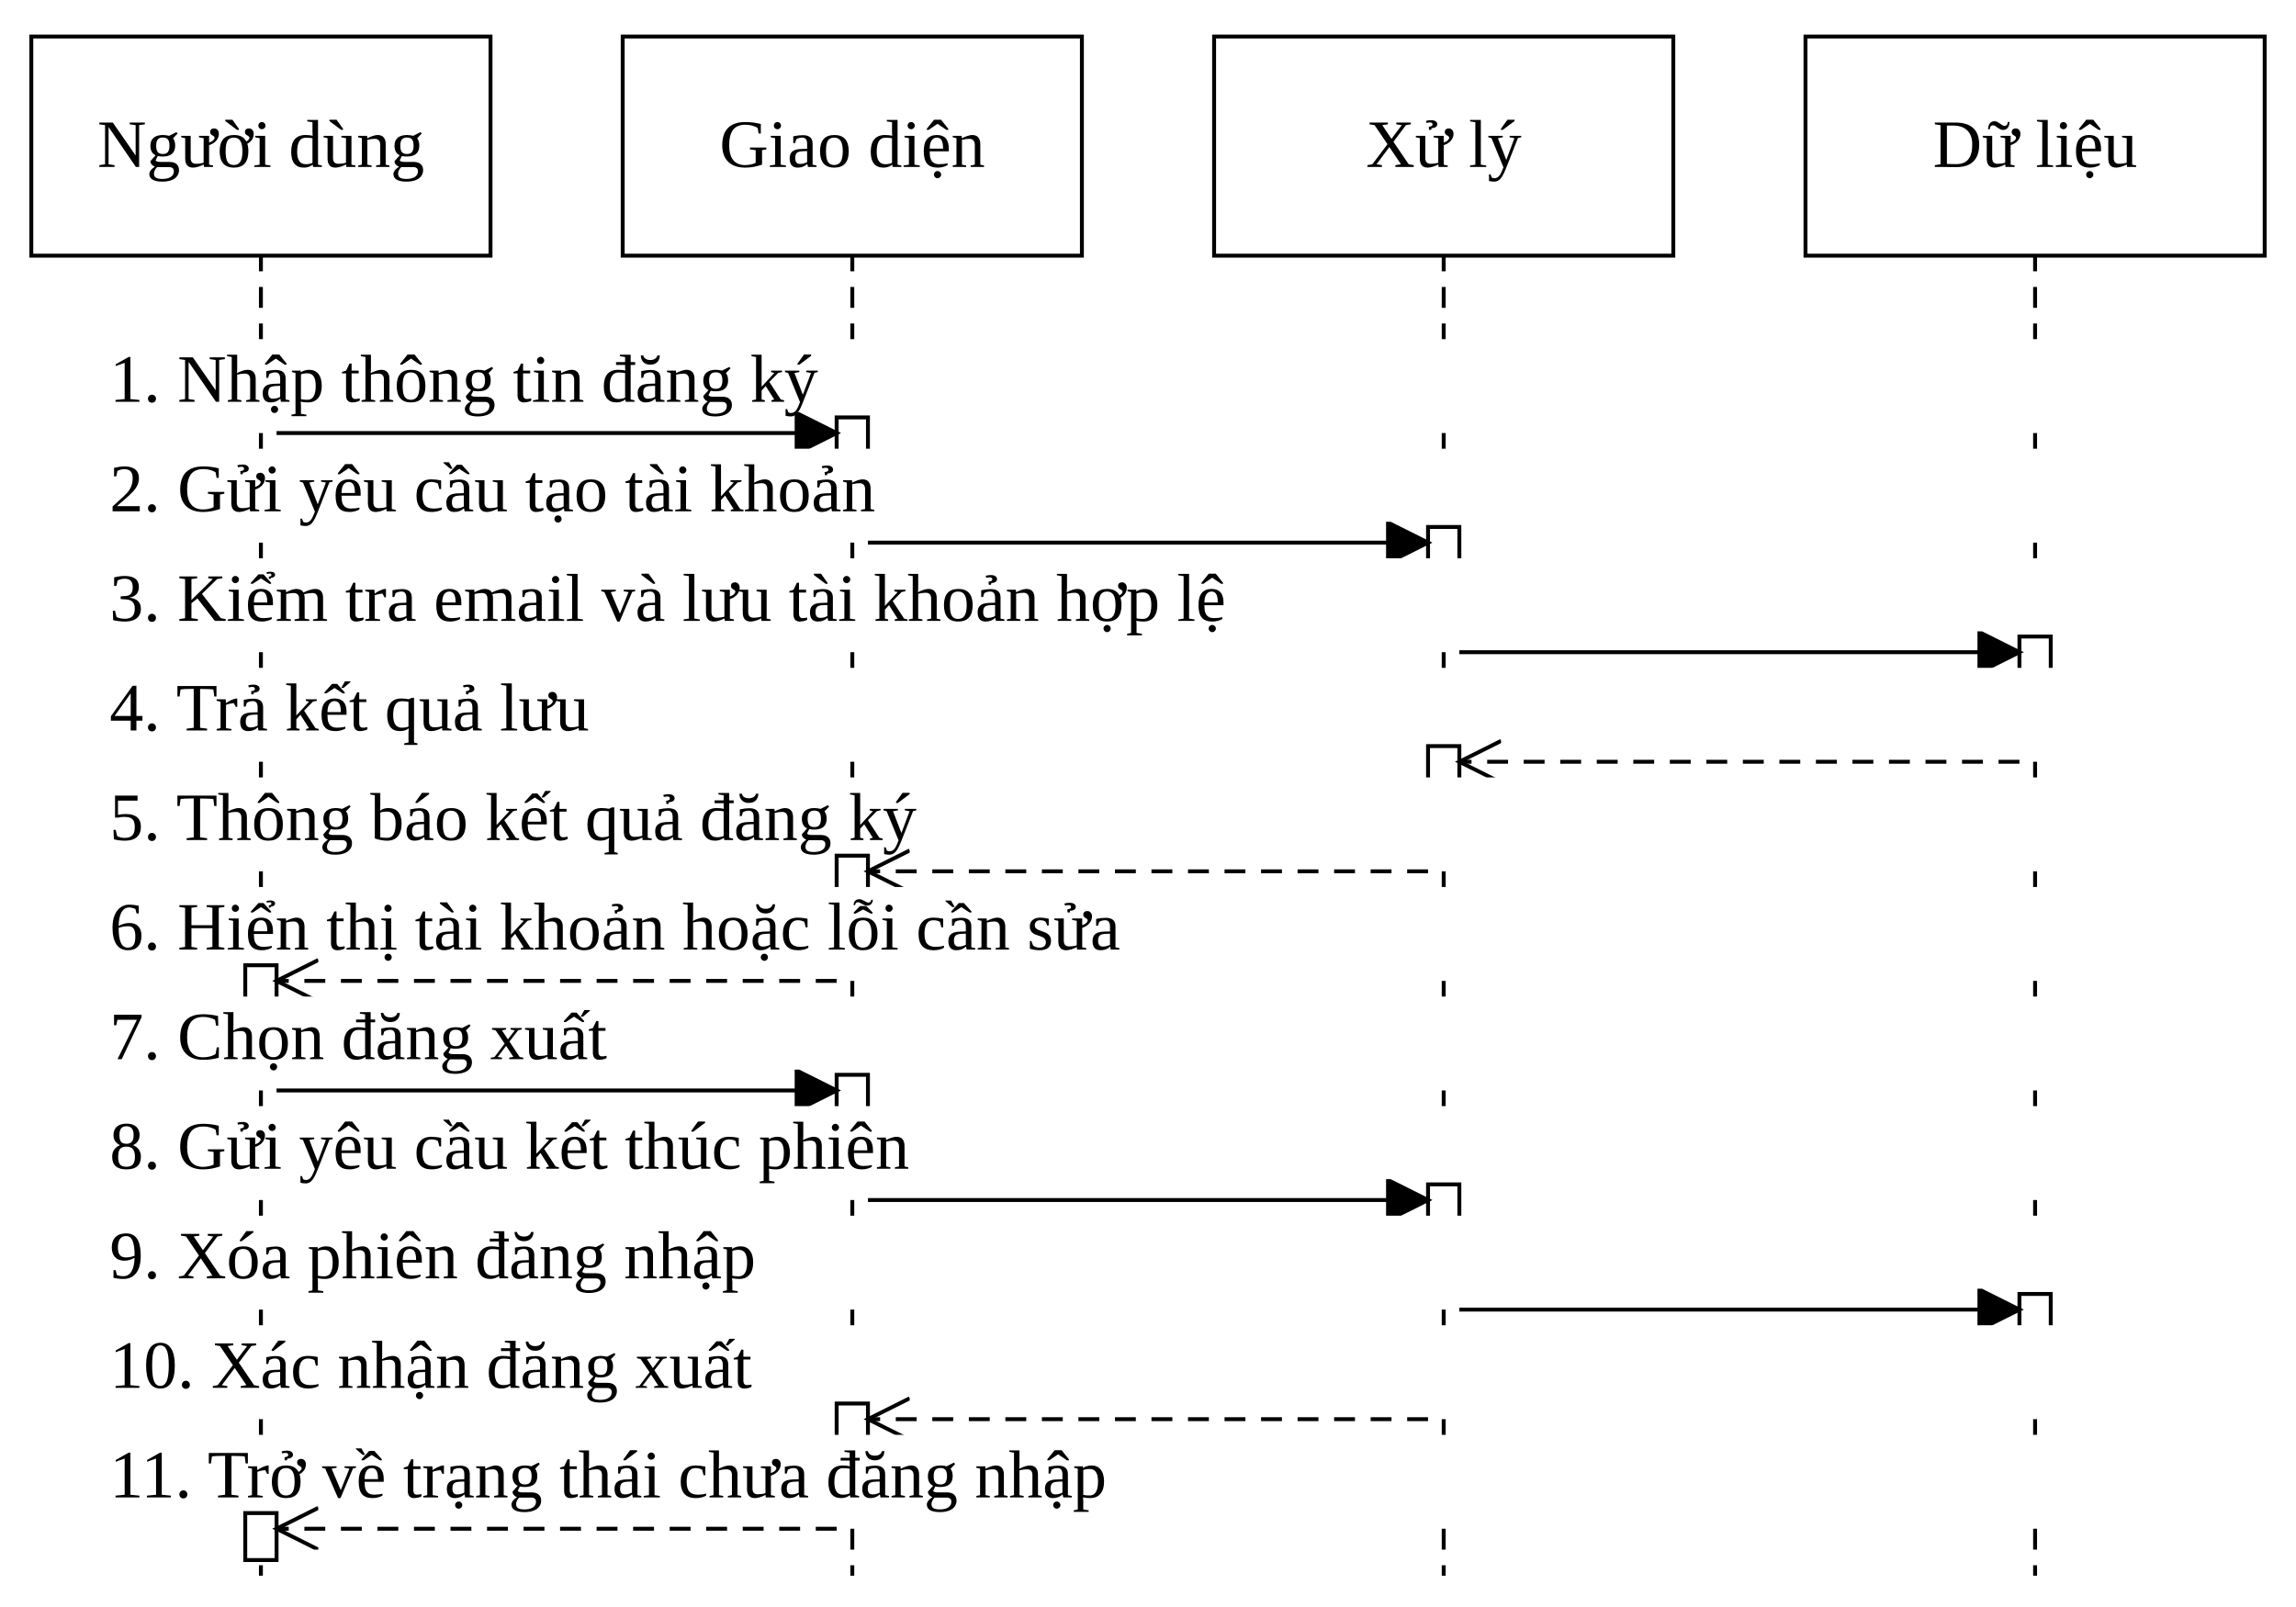
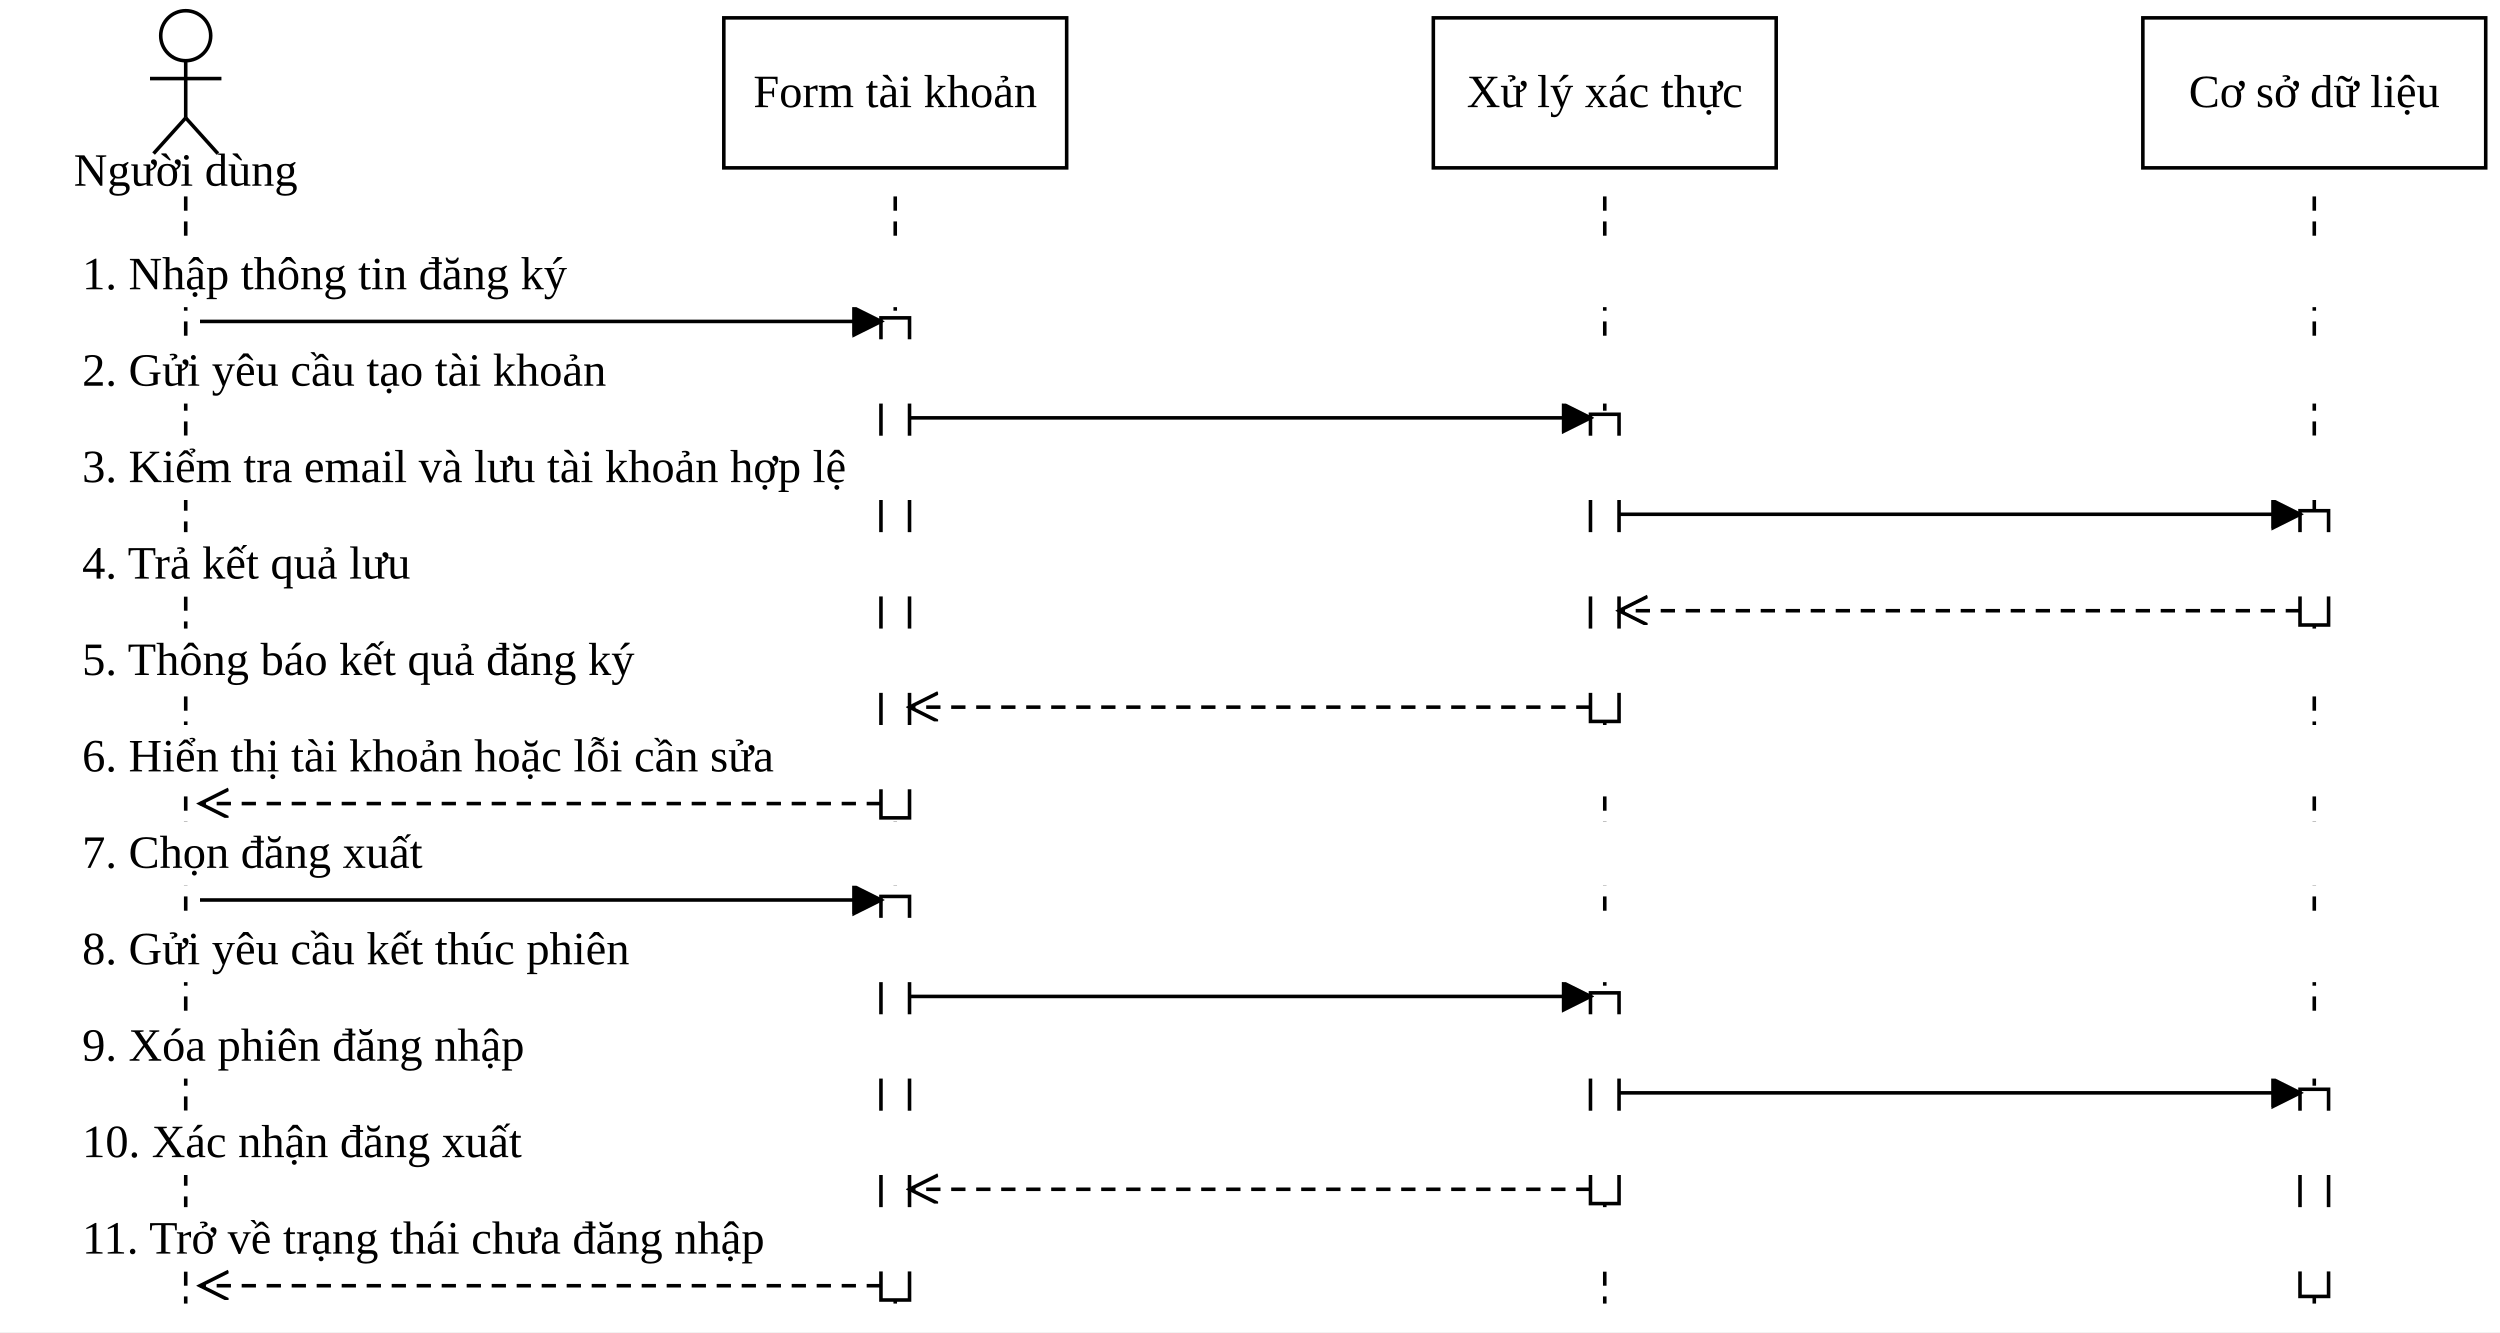
- <svg xmlns="http://www.w3.org/2000/svg" width="440" height="308" viewBox="0 0 440 308">
+ <svg xmlns="http://www.w3.org/2000/svg" width="700" height="373" viewBox="0 0 700 373">
  <rect width="100%" height="100%" fill="white" />
  <defs>
    <marker id="filled" viewBox="0 0 9 9" refX="8" refY="4" markerWidth="9" markerHeight="9" orient="auto" markerUnits="userSpaceOnUse">
-       <path d="M 0 0 L 8 4 L 0 8 Z" fill="black" stroke="black" stroke-width=".75" />
+       <path d="M 0 0 L 8 4 L 0 8 Z" fill="black" stroke="black" stroke-width="1.0" />
    </marker>
    <marker id="open" viewBox="0 0 9 9" refX="8" refY="4" markerWidth="9" markerHeight="9" orient="auto" markerUnits="userSpaceOnUse">
-       <path d="M 0 0 L 8 4 L 0 8" fill="none" stroke="black" stroke-width=".75" />
+       <path d="M 0 0 L 8 4 L 0 8" fill="none" stroke="black" stroke-width="1.0" />
    </marker>
    <marker id="triangle" viewBox="0 0 9 9" refX="8" refY="4" markerWidth="9" markerHeight="9" orient="auto" markerUnits="userSpaceOnUse">
-       <path d="M 0 0 L 8 4 L 0 8 Z" fill="white" stroke="black" stroke-width=".75" />
+       <path d="M 0 0 L 8 4 L 0 8 Z" fill="white" stroke="black" stroke-width="1.0" />
    </marker>
  </defs>
-   <polyline stroke="black" stroke-width=".75" fill="none" stroke-dasharray="4 3" points="50.0,48 50.0,302" />
-   <polyline stroke="black" stroke-width=".75" fill="none" stroke-dasharray="4 3" points="163.333,48 163.333,302" />
-   <polyline stroke="black" stroke-width=".75" fill="none" stroke-dasharray="4 3" points="276.667,48 276.667,302" />
-   <polyline stroke="black" stroke-width=".75" fill="none" stroke-dasharray="4 3" points="390.0,48 390.0,302" />
-   <rect x="16" y="65" width="408" height="16" fill="white" />
-   <text x="21" y="77.0" text-anchor="start" font-family="Times New Roman" font-size="13" font-weight="normal" font-style="normal" fill="black">
-     <tspan x="21" dy="0">1. Nhập thông tin đăng ký</tspan>
+   <polyline stroke="black" stroke-width="1.0" fill="none" stroke-dasharray="4 3" points="52.0,55 52.0,365" />
+   <polyline stroke="black" stroke-width="1.0" fill="none" stroke-dasharray="4 3" points="250.667,55 250.667,365" />
+   <polyline stroke="black" stroke-width="1.0" fill="none" stroke-dasharray="4 3" points="449.333,55 449.333,365" />
+   <polyline stroke="black" stroke-width="1.0" fill="none" stroke-dasharray="4 3" points="648.0,55 648.0,365" />
+   <rect stroke="black" stroke-width="1.0" fill="white" x="644.0" y="143" width="8" height="32" />
+   <rect stroke="black" stroke-width="1.0" fill="white" x="445.333" y="116" width="8" height="86" />
+   <rect stroke="black" stroke-width="1.0" fill="white" x="246.667" y="89" width="8" height="140" />
+   <rect stroke="black" stroke-width="1.0" fill="white" x="445.333" y="278" width="8" height="59" />
+   <rect stroke="black" stroke-width="1.0" fill="white" x="246.667" y="251" width="8" height="113" />
+   <rect stroke="black" stroke-width="1.0" fill="white" x="644.0" y="305" width="8" height="58" />
+   <rect x="18" y="68" width="664" height="18" fill="white" />
+   <text x="23" y="81.0" text-anchor="start" font-family="Times New Roman" font-size="13" font-weight="normal" font-style="normal" fill="black">
+     <tspan x="23" dy="0">1. Nhập thông tin đăng ký</tspan>
  </text>
-   <rect stroke="black" stroke-width=".75" fill="white" x="160.333" y="80" width="6" height="9" />
-   <polyline stroke="black" stroke-width=".75" fill="none" points="53.0,83 160.333,83" marker-end="url(#filled)" />
-   <rect x="16" y="86" width="408" height="16" fill="white" />
-   <text x="21" y="98.0" text-anchor="start" font-family="Times New Roman" font-size="13" font-weight="normal" font-style="normal" fill="black">
-     <tspan x="21" dy="0">2. Gửi yêu cầu tạo tài khoản</tspan>
+   <polyline stroke="black" stroke-width="1.0" fill="none" points="56.0,90 246.667,90" marker-end="url(#filled)" />
+   <rect x="18" y="95" width="664" height="18" fill="white" />
+   <text x="23" y="108.0" text-anchor="start" font-family="Times New Roman" font-size="13" font-weight="normal" font-style="normal" fill="black">
+     <tspan x="23" dy="0">2. Gửi yêu cầu tạo tài khoản</tspan>
  </text>
-   <rect stroke="black" stroke-width=".75" fill="white" x="273.667" y="101" width="6" height="9" />
-   <polyline stroke="black" stroke-width=".75" fill="none" points="166.333,104 273.667,104" marker-end="url(#filled)" />
-   <rect x="16" y="107" width="408" height="16" fill="white" />
-   <text x="21" y="119.0" text-anchor="start" font-family="Times New Roman" font-size="13" font-weight="normal" font-style="normal" fill="black">
-     <tspan x="21" dy="0">3. Kiểm tra email và lưu tài khoản hợp lệ</tspan>
+   <polyline stroke="black" stroke-width="1.0" fill="none" points="254.667,117 445.333,117" marker-end="url(#filled)" />
+   <rect x="18" y="122" width="664" height="18" fill="white" />
+   <text x="23" y="135.0" text-anchor="start" font-family="Times New Roman" font-size="13" font-weight="normal" font-style="normal" fill="black">
+     <tspan x="23" dy="0">3. Kiểm tra email và lưu tài khoản hợp lệ</tspan>
  </text>
-   <rect stroke="black" stroke-width=".75" fill="white" x="387.0" y="122" width="6" height="9" />
-   <polyline stroke="black" stroke-width=".75" fill="none" points="279.667,125 387.0,125" marker-end="url(#filled)" />
-   <rect x="16" y="128" width="408" height="16" fill="white" />
-   <text x="21" y="140.0" text-anchor="start" font-family="Times New Roman" font-size="13" font-weight="normal" font-style="normal" fill="black">
-     <tspan x="21" dy="0">4. Trả kết quả lưu</tspan>
+   <polyline stroke="black" stroke-width="1.0" fill="none" points="453.333,144 644.0,144" marker-end="url(#filled)" />
+   <rect x="18" y="149" width="664" height="18" fill="white" />
+   <text x="23" y="162.0" text-anchor="start" font-family="Times New Roman" font-size="13" font-weight="normal" font-style="normal" fill="black">
+     <tspan x="23" dy="0">4. Trả kết quả lưu</tspan>
  </text>
-   <rect stroke="black" stroke-width=".75" fill="white" x="273.667" y="143" width="6" height="9" />
-   <polyline stroke="black" stroke-width=".75" fill="none" stroke-dasharray="4 3" points="387.0,146 279.667,146" marker-end="url(#open)" />
-   <rect x="16" y="149" width="408" height="16" fill="white" />
-   <text x="21" y="161.0" text-anchor="start" font-family="Times New Roman" font-size="13" font-weight="normal" font-style="normal" fill="black">
-     <tspan x="21" dy="0">5. Thông báo kết quả đăng ký</tspan>
+   <polyline stroke="black" stroke-width="1.0" fill="none" stroke-dasharray="4 3" points="644.0,171 453.333,171" marker-end="url(#open)" />
+   <rect x="18" y="176" width="664" height="18" fill="white" />
+   <text x="23" y="189.0" text-anchor="start" font-family="Times New Roman" font-size="13" font-weight="normal" font-style="normal" fill="black">
+     <tspan x="23" dy="0">5. Thông báo kết quả đăng ký</tspan>
  </text>
-   <rect stroke="black" stroke-width=".75" fill="white" x="160.333" y="164" width="6" height="9" />
-   <polyline stroke="black" stroke-width=".75" fill="none" stroke-dasharray="4 3" points="273.667,167 166.333,167" marker-end="url(#open)" />
-   <rect x="16" y="170" width="408" height="16" fill="white" />
-   <text x="21" y="182.0" text-anchor="start" font-family="Times New Roman" font-size="13" font-weight="normal" font-style="normal" fill="black">
-     <tspan x="21" dy="0">6. Hiển thị tài khoản hoặc lỗi cần sửa</tspan>
+   <polyline stroke="black" stroke-width="1.0" fill="none" stroke-dasharray="4 3" points="445.333,198 254.667,198" marker-end="url(#open)" />
+   <rect x="18" y="203" width="664" height="18" fill="white" />
+   <text x="23" y="216.0" text-anchor="start" font-family="Times New Roman" font-size="13" font-weight="normal" font-style="normal" fill="black">
+     <tspan x="23" dy="0">6. Hiển thị tài khoản hoặc lỗi cần sửa</tspan>
  </text>
-   <rect stroke="black" stroke-width=".75" fill="white" x="47.0" y="185" width="6" height="9" />
-   <polyline stroke="black" stroke-width=".75" fill="none" stroke-dasharray="4 3" points="160.333,188 53.0,188" marker-end="url(#open)" />
-   <rect x="16" y="191" width="408" height="16" fill="white" />
-   <text x="21" y="203.0" text-anchor="start" font-family="Times New Roman" font-size="13" font-weight="normal" font-style="normal" fill="black">
-     <tspan x="21" dy="0">7. Chọn đăng xuất</tspan>
+   <polyline stroke="black" stroke-width="1.0" fill="none" stroke-dasharray="4 3" points="246.667,225 56.0,225" marker-end="url(#open)" />
+   <rect x="18" y="230" width="664" height="18" fill="white" />
+   <text x="23" y="243.0" text-anchor="start" font-family="Times New Roman" font-size="13" font-weight="normal" font-style="normal" fill="black">
+     <tspan x="23" dy="0">7. Chọn đăng xuất</tspan>
  </text>
-   <rect stroke="black" stroke-width=".75" fill="white" x="160.333" y="206" width="6" height="9" />
-   <polyline stroke="black" stroke-width=".75" fill="none" points="53.0,209 160.333,209" marker-end="url(#filled)" />
-   <rect x="16" y="212" width="408" height="16" fill="white" />
-   <text x="21" y="224.0" text-anchor="start" font-family="Times New Roman" font-size="13" font-weight="normal" font-style="normal" fill="black">
-     <tspan x="21" dy="0">8. Gửi yêu cầu kết thúc phiên</tspan>
+   <polyline stroke="black" stroke-width="1.0" fill="none" points="56.0,252 246.667,252" marker-end="url(#filled)" />
+   <rect x="18" y="257" width="664" height="18" fill="white" />
+   <text x="23" y="270.0" text-anchor="start" font-family="Times New Roman" font-size="13" font-weight="normal" font-style="normal" fill="black">
+     <tspan x="23" dy="0">8. Gửi yêu cầu kết thúc phiên</tspan>
  </text>
-   <rect stroke="black" stroke-width=".75" fill="white" x="273.667" y="227" width="6" height="9" />
-   <polyline stroke="black" stroke-width=".75" fill="none" points="166.333,230 273.667,230" marker-end="url(#filled)" />
-   <rect x="16" y="233" width="408" height="16" fill="white" />
-   <text x="21" y="245.0" text-anchor="start" font-family="Times New Roman" font-size="13" font-weight="normal" font-style="normal" fill="black">
-     <tspan x="21" dy="0">9. Xóa phiên đăng nhập</tspan>
+   <polyline stroke="black" stroke-width="1.0" fill="none" points="254.667,279 445.333,279" marker-end="url(#filled)" />
+   <rect x="18" y="284" width="664" height="18" fill="white" />
+   <text x="23" y="297.0" text-anchor="start" font-family="Times New Roman" font-size="13" font-weight="normal" font-style="normal" fill="black">
+     <tspan x="23" dy="0">9. Xóa phiên đăng nhập</tspan>
  </text>
-   <rect stroke="black" stroke-width=".75" fill="white" x="387.0" y="248" width="6" height="9" />
-   <polyline stroke="black" stroke-width=".75" fill="none" points="279.667,251 387.0,251" marker-end="url(#filled)" />
-   <rect x="16" y="254" width="408" height="16" fill="white" />
-   <text x="21" y="266.0" text-anchor="start" font-family="Times New Roman" font-size="13" font-weight="normal" font-style="normal" fill="black">
-     <tspan x="21" dy="0">10. Xác nhận đăng xuất</tspan>
+   <polyline stroke="black" stroke-width="1.0" fill="none" points="453.333,306 644.0,306" marker-end="url(#filled)" />
+   <rect x="18" y="311" width="664" height="18" fill="white" />
+   <text x="23" y="324.0" text-anchor="start" font-family="Times New Roman" font-size="13" font-weight="normal" font-style="normal" fill="black">
+     <tspan x="23" dy="0">10. Xác nhận đăng xuất</tspan>
  </text>
-   <rect stroke="black" stroke-width=".75" fill="white" x="160.333" y="269" width="6" height="9" />
-   <polyline stroke="black" stroke-width=".75" fill="none" stroke-dasharray="4 3" points="273.667,272 166.333,272" marker-end="url(#open)" />
-   <rect x="16" y="275" width="408" height="16" fill="white" />
-   <text x="21" y="287.0" text-anchor="start" font-family="Times New Roman" font-size="13" font-weight="normal" font-style="normal" fill="black">
-     <tspan x="21" dy="0">11. Trở về trạng thái chưa đăng nhập</tspan>
+   <polyline stroke="black" stroke-width="1.0" fill="none" stroke-dasharray="4 3" points="445.333,333 254.667,333" marker-end="url(#open)" />
+   <rect x="18" y="338" width="664" height="18" fill="white" />
+   <text x="23" y="351.0" text-anchor="start" font-family="Times New Roman" font-size="13" font-weight="normal" font-style="normal" fill="black">
+     <tspan x="23" dy="0">11. Trở về trạng thái chưa đăng nhập</tspan>
  </text>
-   <rect stroke="black" stroke-width=".75" fill="white" x="47.0" y="290" width="6" height="9" />
-   <polyline stroke="black" stroke-width=".75" fill="none" stroke-dasharray="4 3" points="160.333,293 53.0,293" marker-end="url(#open)" />
-   <rect stroke="black" stroke-width=".75" fill="white" x="6.0" y="7" width="88" height="42" />
-   <text x="50.0" y="32.0" text-anchor="middle" font-family="Times New Roman" font-size="13" font-weight="normal" font-style="normal" fill="black">
-     <tspan x="50.0" dy="0">Người dùng</tspan>
+   <polyline stroke="black" stroke-width="1.0" fill="none" stroke-dasharray="4 3" points="246.667,360 56.0,360" marker-end="url(#open)" />
+   <ellipse stroke="black" stroke-width="1.0" fill="white" cx="52.0" cy="10.0" rx="7.0" ry="7.0" />
+   <polyline stroke="black" stroke-width="1.0" fill="none" points="52.0,17 52.0,33" />
+   <polyline stroke="black" stroke-width="1.0" fill="none" points="42.0,22 62.0,22" />
+   <polyline stroke="black" stroke-width="1.0" fill="none" points="52.0,33 43.0,43" />
+   <polyline stroke="black" stroke-width="1.0" fill="none" points="52.0,33 61.0,43" />
+   <text x="52.0" y="52.0" text-anchor="middle" font-family="Times New Roman" font-size="13" font-weight="normal" font-style="normal" fill="black">
+     <tspan x="52.0" dy="0">Người dùng</tspan>
  </text>
-   <rect stroke="black" stroke-width=".75" fill="white" x="119.333" y="7" width="88" height="42" />
-   <text x="163.333" y="32.0" text-anchor="middle" font-family="Times New Roman" font-size="13" font-weight="normal" font-style="normal" fill="black">
-     <tspan x="163.333" dy="0">Giao diện</tspan>
+   <rect stroke="black" stroke-width="1.0" fill="white" x="202.667" y="5" width="96" height="42" />
+   <text x="250.667" y="30.0" text-anchor="middle" font-family="Times New Roman" font-size="13" font-weight="normal" font-style="normal" fill="black">
+     <tspan x="250.667" dy="0">Form tài khoản</tspan>
  </text>
-   <rect stroke="black" stroke-width=".75" fill="white" x="232.667" y="7" width="88" height="42" />
-   <text x="276.667" y="32.0" text-anchor="middle" font-family="Times New Roman" font-size="13" font-weight="normal" font-style="normal" fill="black">
-     <tspan x="276.667" dy="0">Xử lý</tspan>
+   <rect stroke="black" stroke-width="1.0" fill="white" x="401.333" y="5" width="96" height="42" />
+   <text x="449.333" y="30.0" text-anchor="middle" font-family="Times New Roman" font-size="13" font-weight="normal" font-style="normal" fill="black">
+     <tspan x="449.333" dy="0">Xử lý xác thực</tspan>
  </text>
-   <rect stroke="black" stroke-width=".75" fill="white" x="346.0" y="7" width="88" height="42" />
-   <text x="390.0" y="32.0" text-anchor="middle" font-family="Times New Roman" font-size="13" font-weight="normal" font-style="normal" fill="black">
-     <tspan x="390.0" dy="0">Dữ liệu</tspan>
+   <rect stroke="black" stroke-width="1.0" fill="white" x="600.0" y="5" width="96" height="42" />
+   <text x="648.0" y="30.0" text-anchor="middle" font-family="Times New Roman" font-size="13" font-weight="normal" font-style="normal" fill="black">
+     <tspan x="648.0" dy="0">Cơ sở dữ liệu</tspan>
  </text>
</svg>
